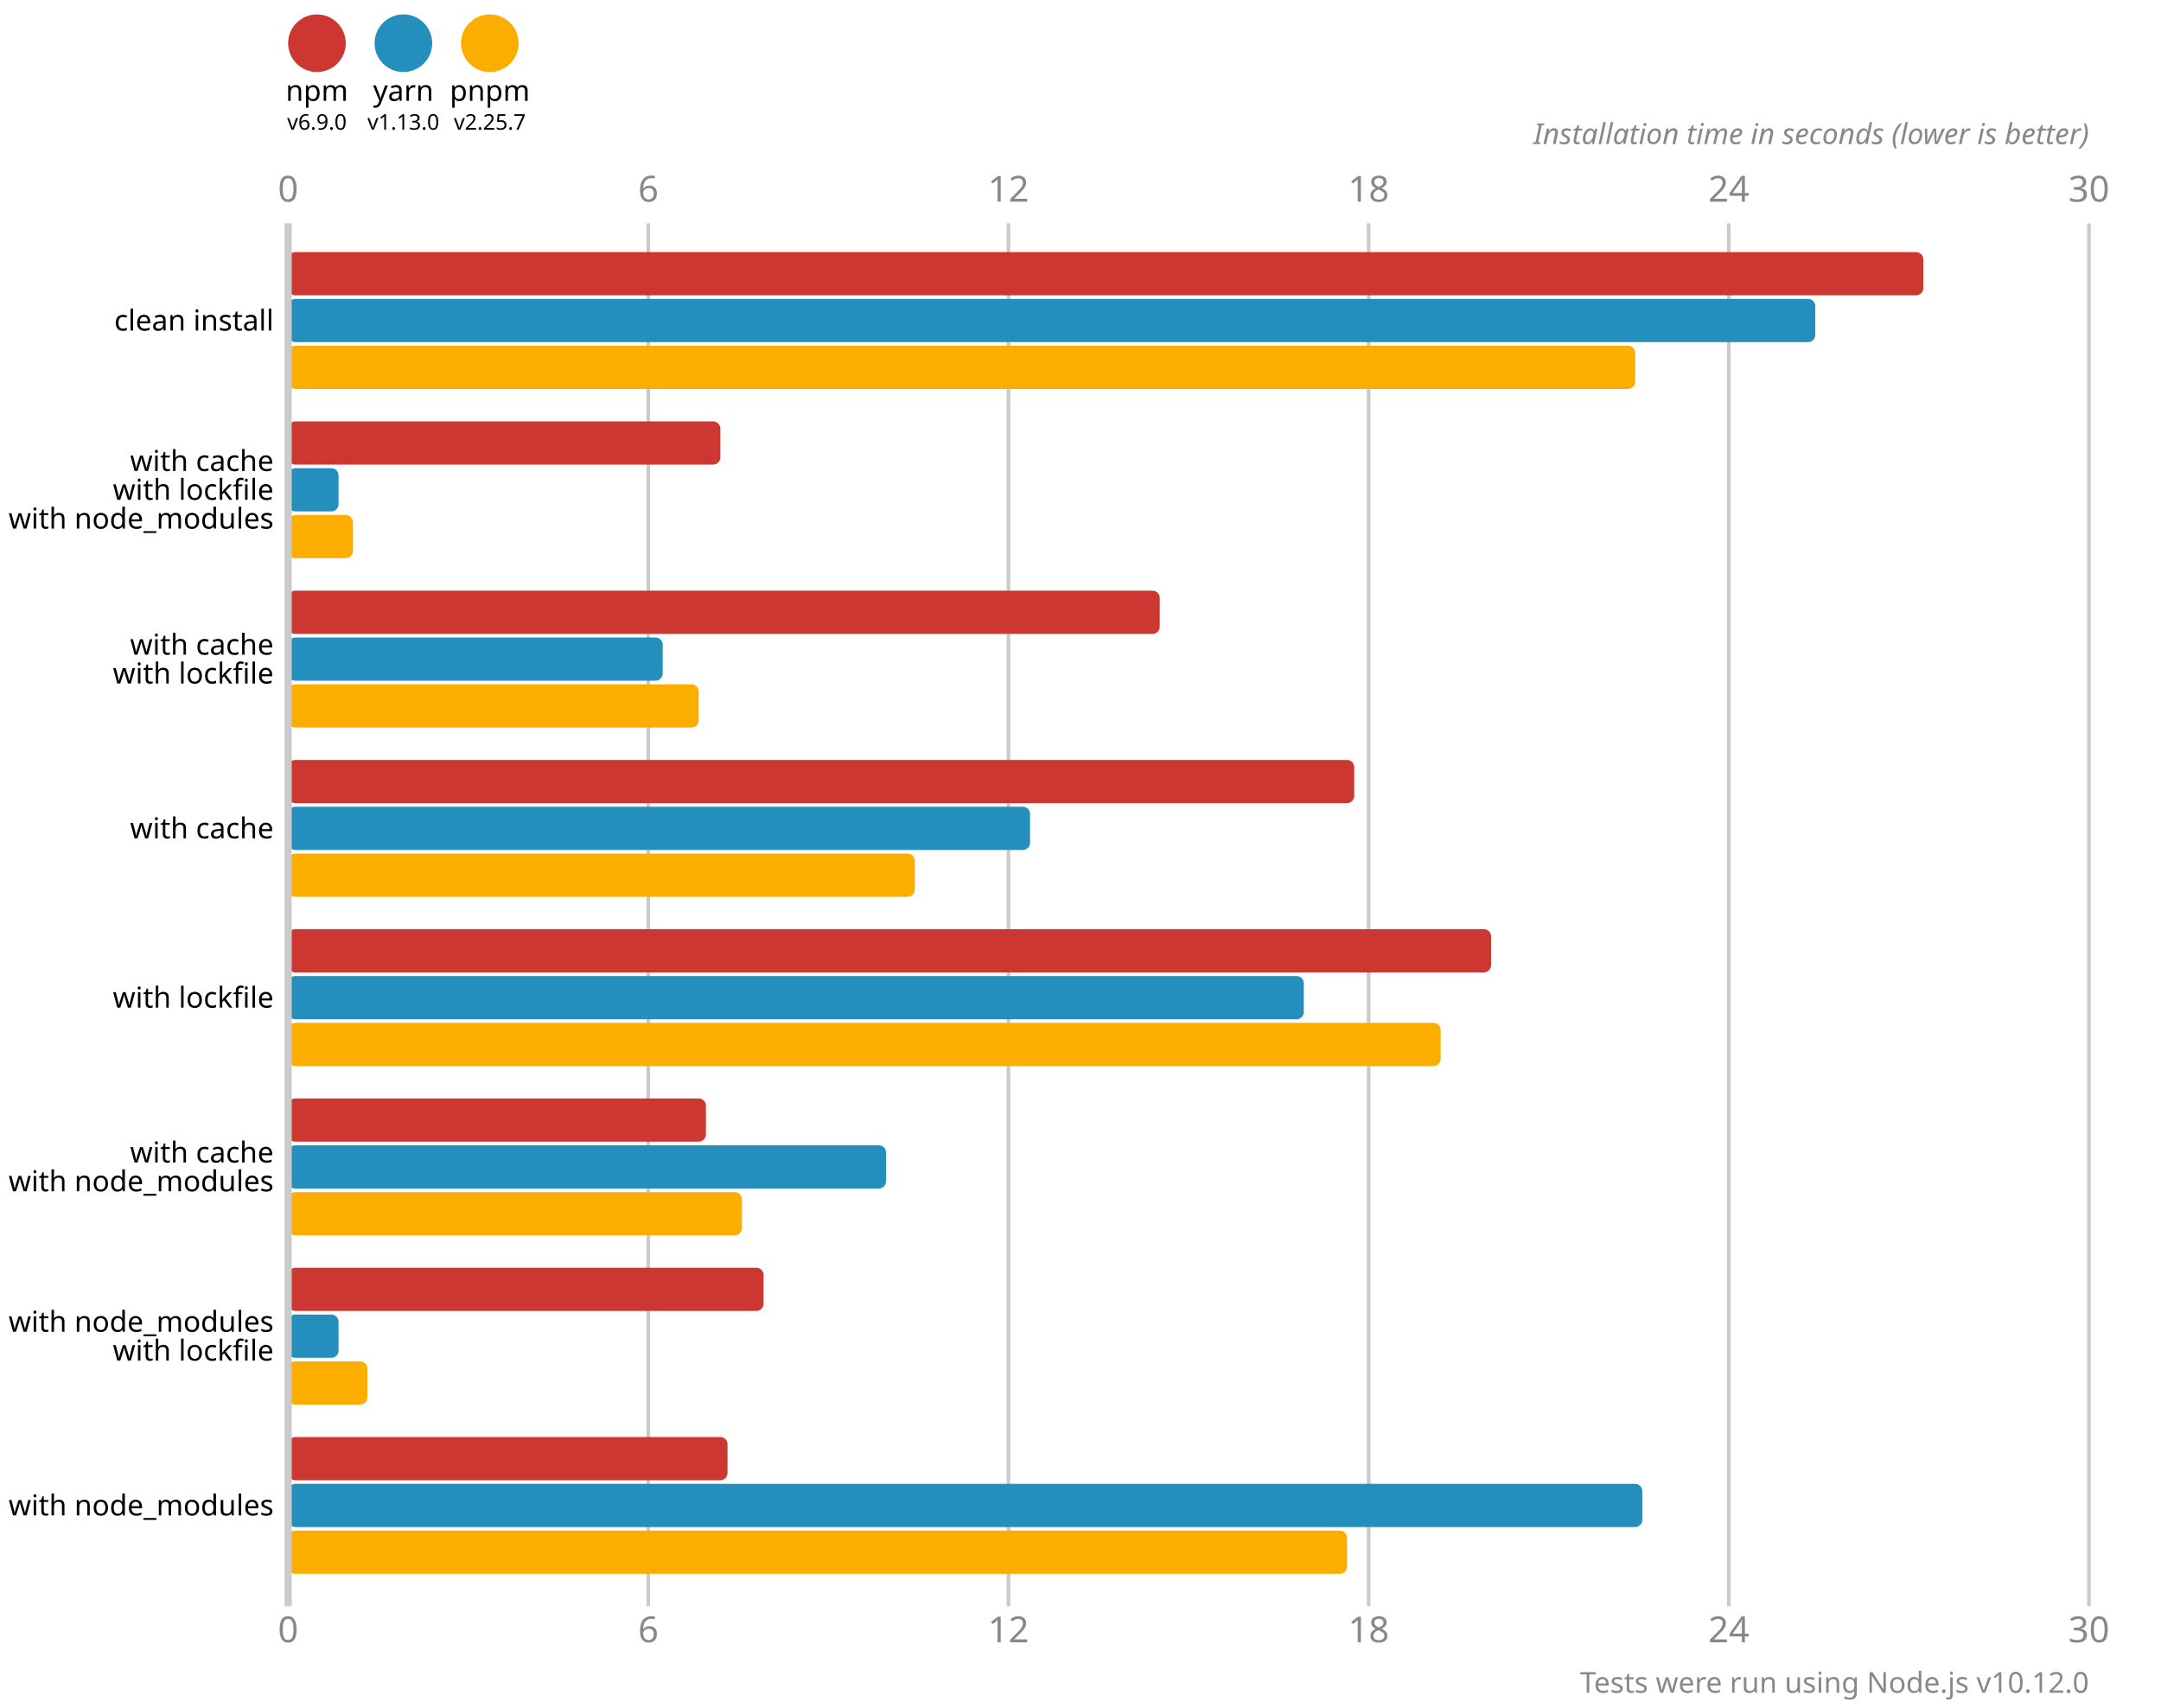
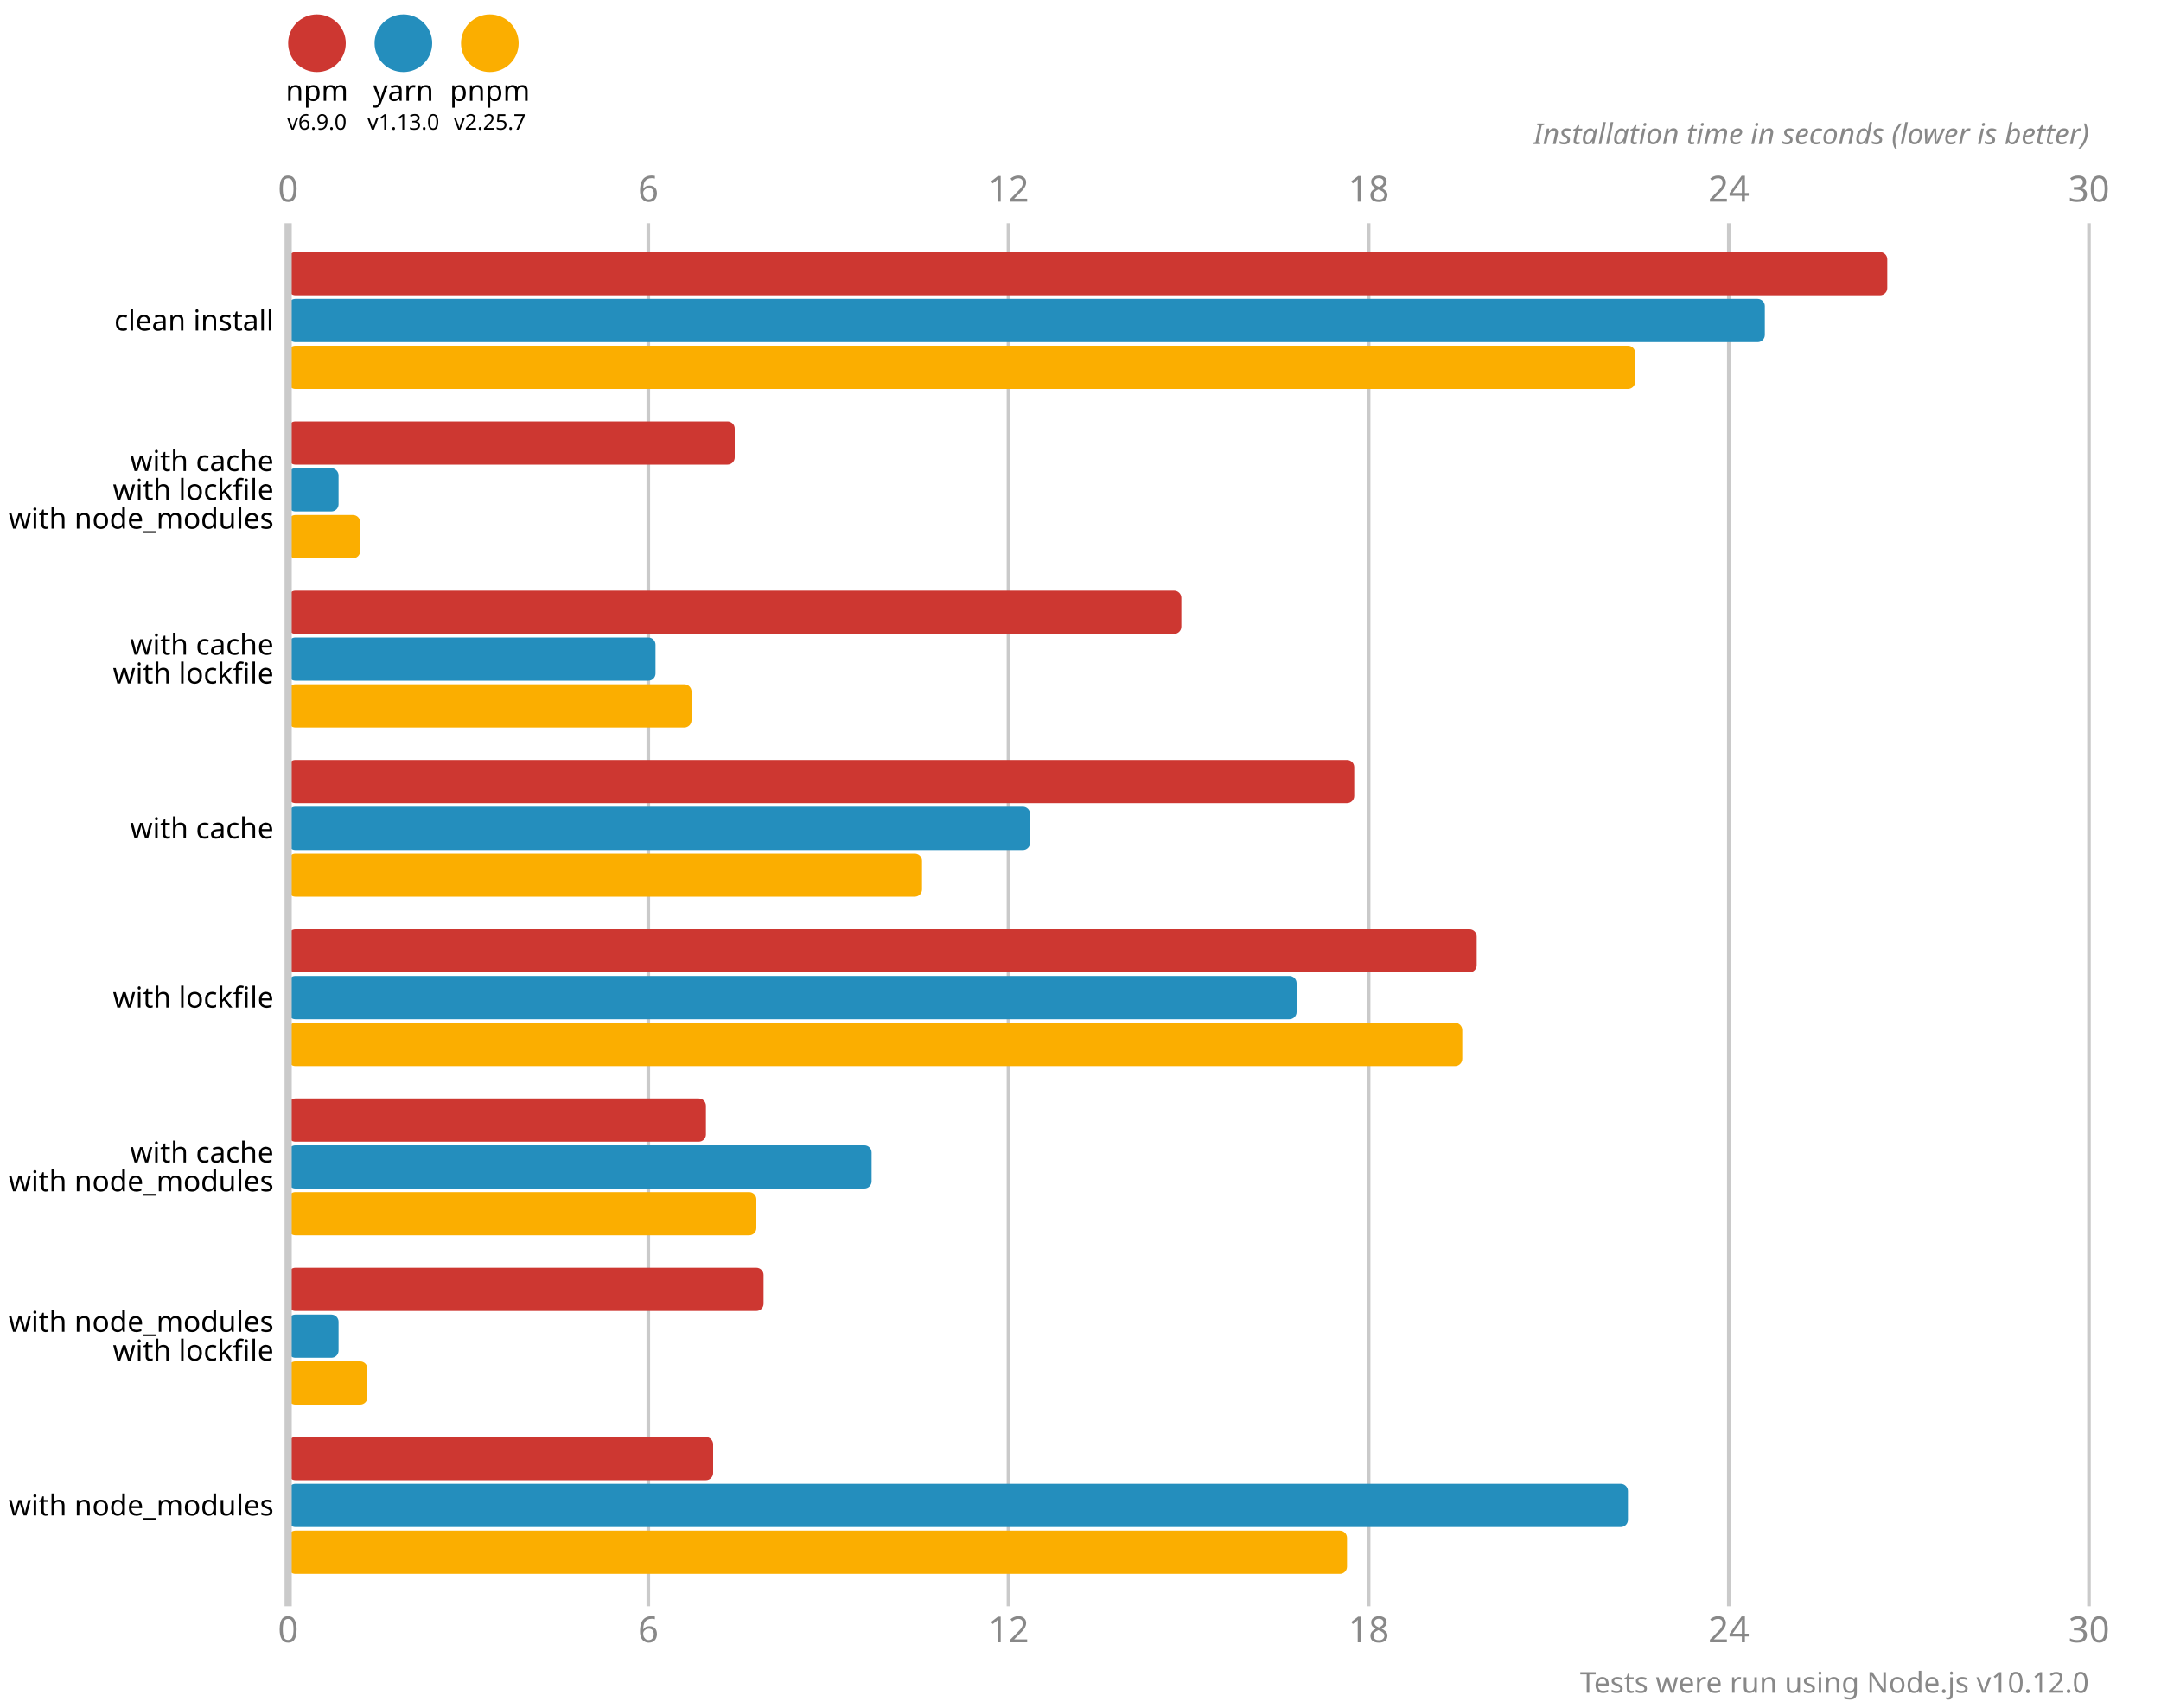
<svg xmlns="http://www.w3.org/2000/svg" version="1.1" viewBox="0 0 300 237">
  <style>
    .font { font-family: sans-serif; }
    .s3 { font-size: 3px; }
    .s4 { font-size: 4px; }
    .s5 { font-size: 5px; }
    .line { stroke: #cacaca; }
    .width { stroke-width: 0.5; }
    .text { fill: #888; }
  </style>
  <circle cx="44" cy="6" r="4" fill="#cd3731" />
  <text x="44" y="14" class="font s4" text-anchor="middle">npm</text>
  <text x="44" y="18" class="font s3" text-anchor="middle">v6.9.0</text>
  <circle cx="56" cy="6" r="4" fill="#248ebd" />
  <text x="56" y="14" class="font s4" text-anchor="middle">yarn</text>
  <text x="56" y="18" class="font s3" text-anchor="middle">v1.13.0</text>
  <circle cx="68" cy="6" r="4" fill="#fbae00" />
  <text x="68" y="14" class="font s4" text-anchor="middle">pnpm</text>
  <text x="68" y="18" class="font s3" text-anchor="middle">v2.25.7</text>
  <text x="40" y="28" class="font s5 text" text-anchor="middle">0</text>
  <text x="40" y="228" class="font s5 text" text-anchor="middle">0</text>
  <line x1="90" y1="31" x2="90" y2="223" class="line width" />
  <text x="90" y="28" class="font s5 text" text-anchor="middle">6</text>
  <text x="90" y="228" class="font s5 text" text-anchor="middle">6</text>
  <line x1="140" y1="31" x2="140" y2="223" class="line width" />
  <text x="140" y="28" class="font s5 text" text-anchor="middle">12</text>
  <text x="140" y="228" class="font s5 text" text-anchor="middle">12</text>
  <line x1="190" y1="31" x2="190" y2="223" class="line width" />
  <text x="190" y="28" class="font s5 text" text-anchor="middle">18</text>
  <text x="190" y="228" class="font s5 text" text-anchor="middle">18</text>
  <line x1="240" y1="31" x2="240" y2="223" class="line width" />
  <text x="240" y="28" class="font s5 text" text-anchor="middle">24</text>
  <text x="240" y="228" class="font s5 text" text-anchor="middle">24</text>
  <line x1="290" y1="31" x2="290" y2="223" class="line width" />
  <text x="290" y="28" class="font s5 text" text-anchor="middle">30</text>
  <text x="290" y="228" class="font s5 text" text-anchor="middle">30</text>
  <text x="290" y="20" class="font s4 text" font-style="italic" text-anchor="end">Installation time in seconds (lower is better)</text>
-   <rect x="40" y="35" width="227" height="6" fill="#cd3731" rx="1" ry="1" />
-   <rect x="40" y="41.5" width="212" height="6" fill="#248ebd" rx="1" ry="1" />
+   <rect x="40" y="35" width="222" height="6" fill="#cd3731" rx="1" ry="1" />
+   <rect x="40" y="41.5" width="205" height="6" fill="#248ebd" rx="1" ry="1" />
  <rect x="40" y="48" width="187" height="6" fill="#fbae00" rx="1" ry="1" />
-   <rect x="40" y="58.5" width="60" height="6" fill="#cd3731" rx="1" ry="1" />
+   <rect x="40" y="58.5" width="62" height="6" fill="#cd3731" rx="1" ry="1" />
  <rect x="40" y="65" width="7" height="6" fill="#248ebd" rx="1" ry="1" />
-   <rect x="40" y="71.5" width="9" height="6" fill="#fbae00" rx="1" ry="1" />
-   <rect x="40" y="82" width="121" height="6" fill="#cd3731" rx="1" ry="1" />
-   <rect x="40" y="88.5" width="52" height="6" fill="#248ebd" rx="1" ry="1" />
-   <rect x="40" y="95" width="57" height="6" fill="#fbae00" rx="1" ry="1" />
+   <rect x="40" y="71.5" width="10" height="6" fill="#fbae00" rx="1" ry="1" />
+   <rect x="40" y="82" width="124" height="6" fill="#cd3731" rx="1" ry="1" />
+   <rect x="40" y="88.5" width="51" height="6" fill="#248ebd" rx="1" ry="1" />
+   <rect x="40" y="95" width="56" height="6" fill="#fbae00" rx="1" ry="1" />
  <rect x="40" y="105.5" width="148" height="6" fill="#cd3731" rx="1" ry="1" />
  <rect x="40" y="112" width="103" height="6" fill="#248ebd" rx="1" ry="1" />
-   <rect x="40" y="118.5" width="87" height="6" fill="#fbae00" rx="1" ry="1" />
-   <rect x="40" y="129" width="167" height="6" fill="#cd3731" rx="1" ry="1" />
-   <rect x="40" y="135.5" width="141" height="6" fill="#248ebd" rx="1" ry="1" />
-   <rect x="40" y="142" width="160" height="6" fill="#fbae00" rx="1" ry="1" />
+   <rect x="40" y="118.5" width="88" height="6" fill="#fbae00" rx="1" ry="1" />
+   <rect x="40" y="129" width="165" height="6" fill="#cd3731" rx="1" ry="1" />
+   <rect x="40" y="135.5" width="140" height="6" fill="#248ebd" rx="1" ry="1" />
+   <rect x="40" y="142" width="163" height="6" fill="#fbae00" rx="1" ry="1" />
  <rect x="40" y="152.5" width="58" height="6" fill="#cd3731" rx="1" ry="1" />
-   <rect x="40" y="159" width="83" height="6" fill="#248ebd" rx="1" ry="1" />
-   <rect x="40" y="165.5" width="63" height="6" fill="#fbae00" rx="1" ry="1" />
+   <rect x="40" y="159" width="81" height="6" fill="#248ebd" rx="1" ry="1" />
+   <rect x="40" y="165.5" width="65" height="6" fill="#fbae00" rx="1" ry="1" />
  <rect x="40" y="176" width="66" height="6" fill="#cd3731" rx="1" ry="1" />
  <rect x="40" y="182.5" width="7" height="6" fill="#248ebd" rx="1" ry="1" />
  <rect x="40" y="189" width="11" height="6" fill="#fbae00" rx="1" ry="1" />
-   <rect x="40" y="199.5" width="61" height="6" fill="#cd3731" rx="1" ry="1" />
-   <rect x="40" y="206" width="188" height="6" fill="#248ebd" rx="1" ry="1" />
+   <rect x="40" y="199.5" width="59" height="6" fill="#cd3731" rx="1" ry="1" />
+   <rect x="40" y="206" width="186" height="6" fill="#248ebd" rx="1" ry="1" />
  <rect x="40" y="212.5" width="147" height="6" fill="#fbae00" rx="1" ry="1" />
  <line x1="40" y1="31" x2="40" y2="223" class="line" />
  <text x="38" y="44.5" class="font s4" dominant-baseline="middle" text-anchor="end">clean install</text>
  <text x="38" y="64" class="font s4" dominant-baseline="middle" text-anchor="end">with cache</text>
  <text x="38" y="68" class="font s4" dominant-baseline="middle" text-anchor="end">with lockfile</text>
  <text x="38" y="72" class="font s4" dominant-baseline="middle" text-anchor="end">with node_modules</text>
  <text x="38" y="89.5" class="font s4" dominant-baseline="middle" text-anchor="end">with cache</text>
  <text x="38" y="93.5" class="font s4" dominant-baseline="middle" text-anchor="end">with lockfile</text>
  <text x="38" y="115" class="font s4" dominant-baseline="middle" text-anchor="end">with cache</text>
  <text x="38" y="138.5" class="font s4" dominant-baseline="middle" text-anchor="end">with lockfile</text>
  <text x="38" y="160" class="font s4" dominant-baseline="middle" text-anchor="end">with cache</text>
  <text x="38" y="164" class="font s4" dominant-baseline="middle" text-anchor="end">with node_modules</text>
  <text x="38" y="183.5" class="font s4" dominant-baseline="middle" text-anchor="end">with node_modules</text>
  <text x="38" y="187.5" class="font s4" dominant-baseline="middle" text-anchor="end">with lockfile</text>
  <text x="38" y="209" class="font s4" dominant-baseline="middle" text-anchor="end">with node_modules</text>
  <text x="290" y="235" class="font s4 text" text-anchor="end">Tests were run using Node.js v10.12.0</text>
</svg>
